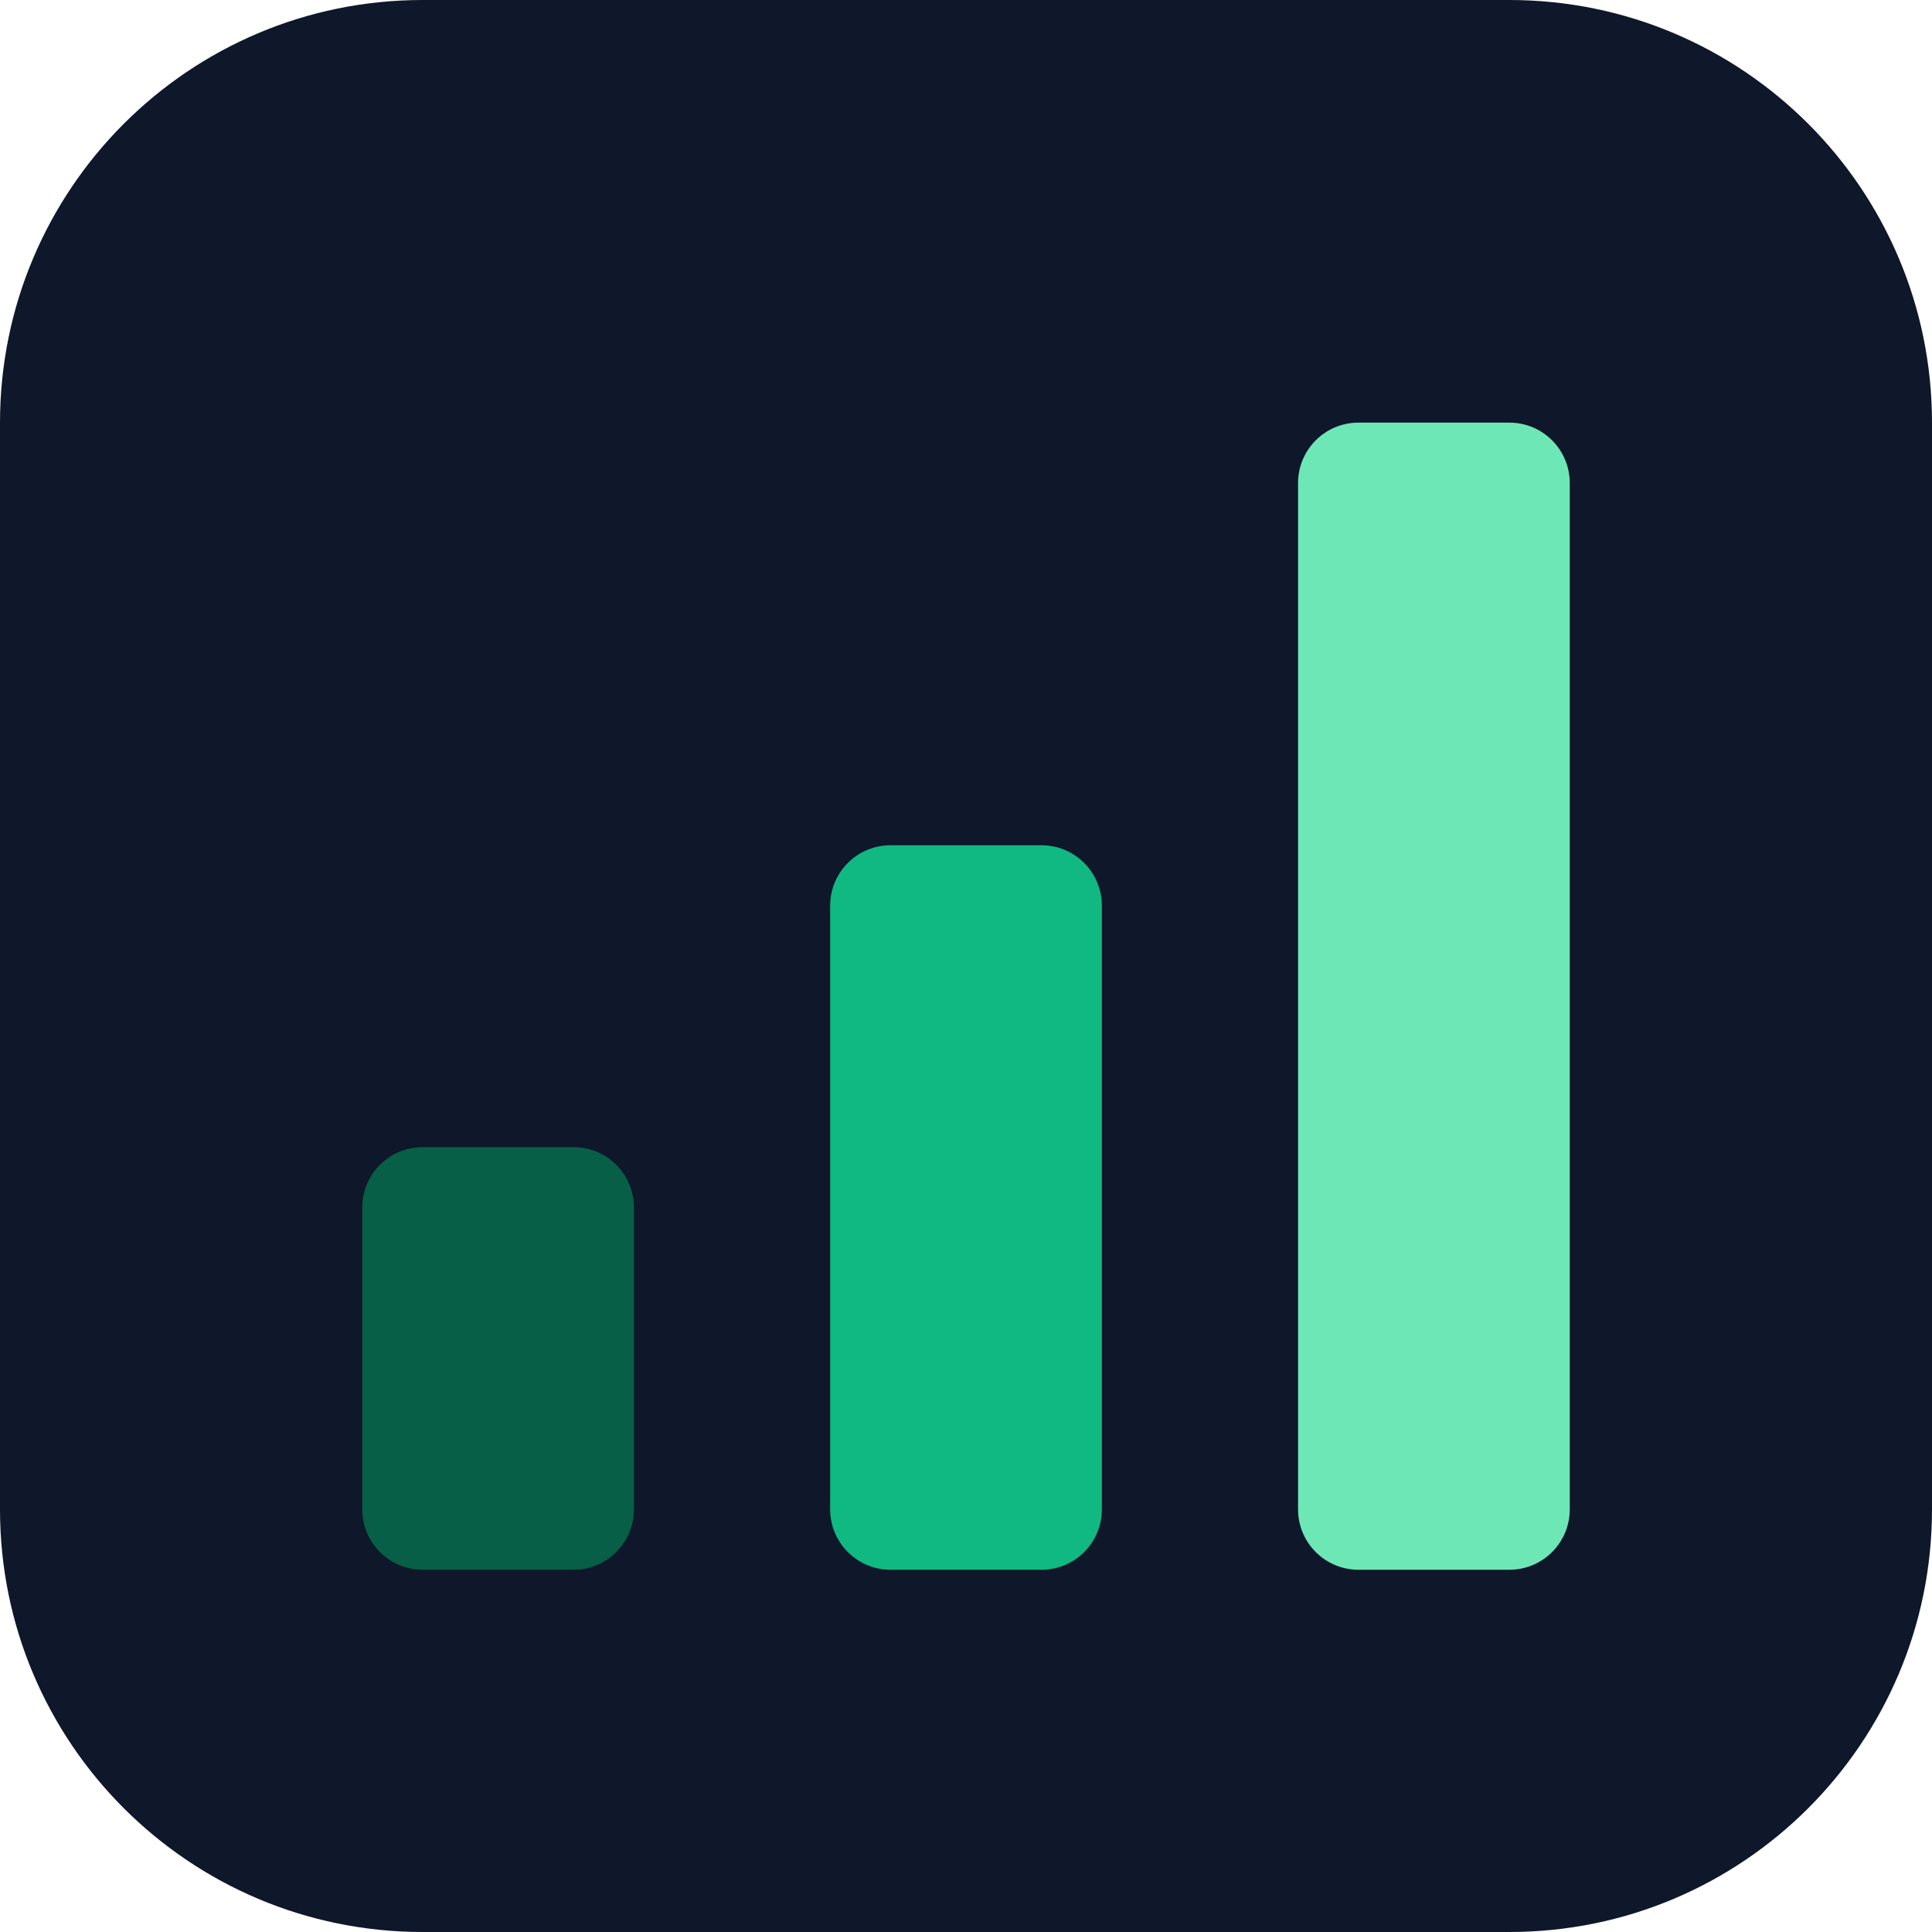
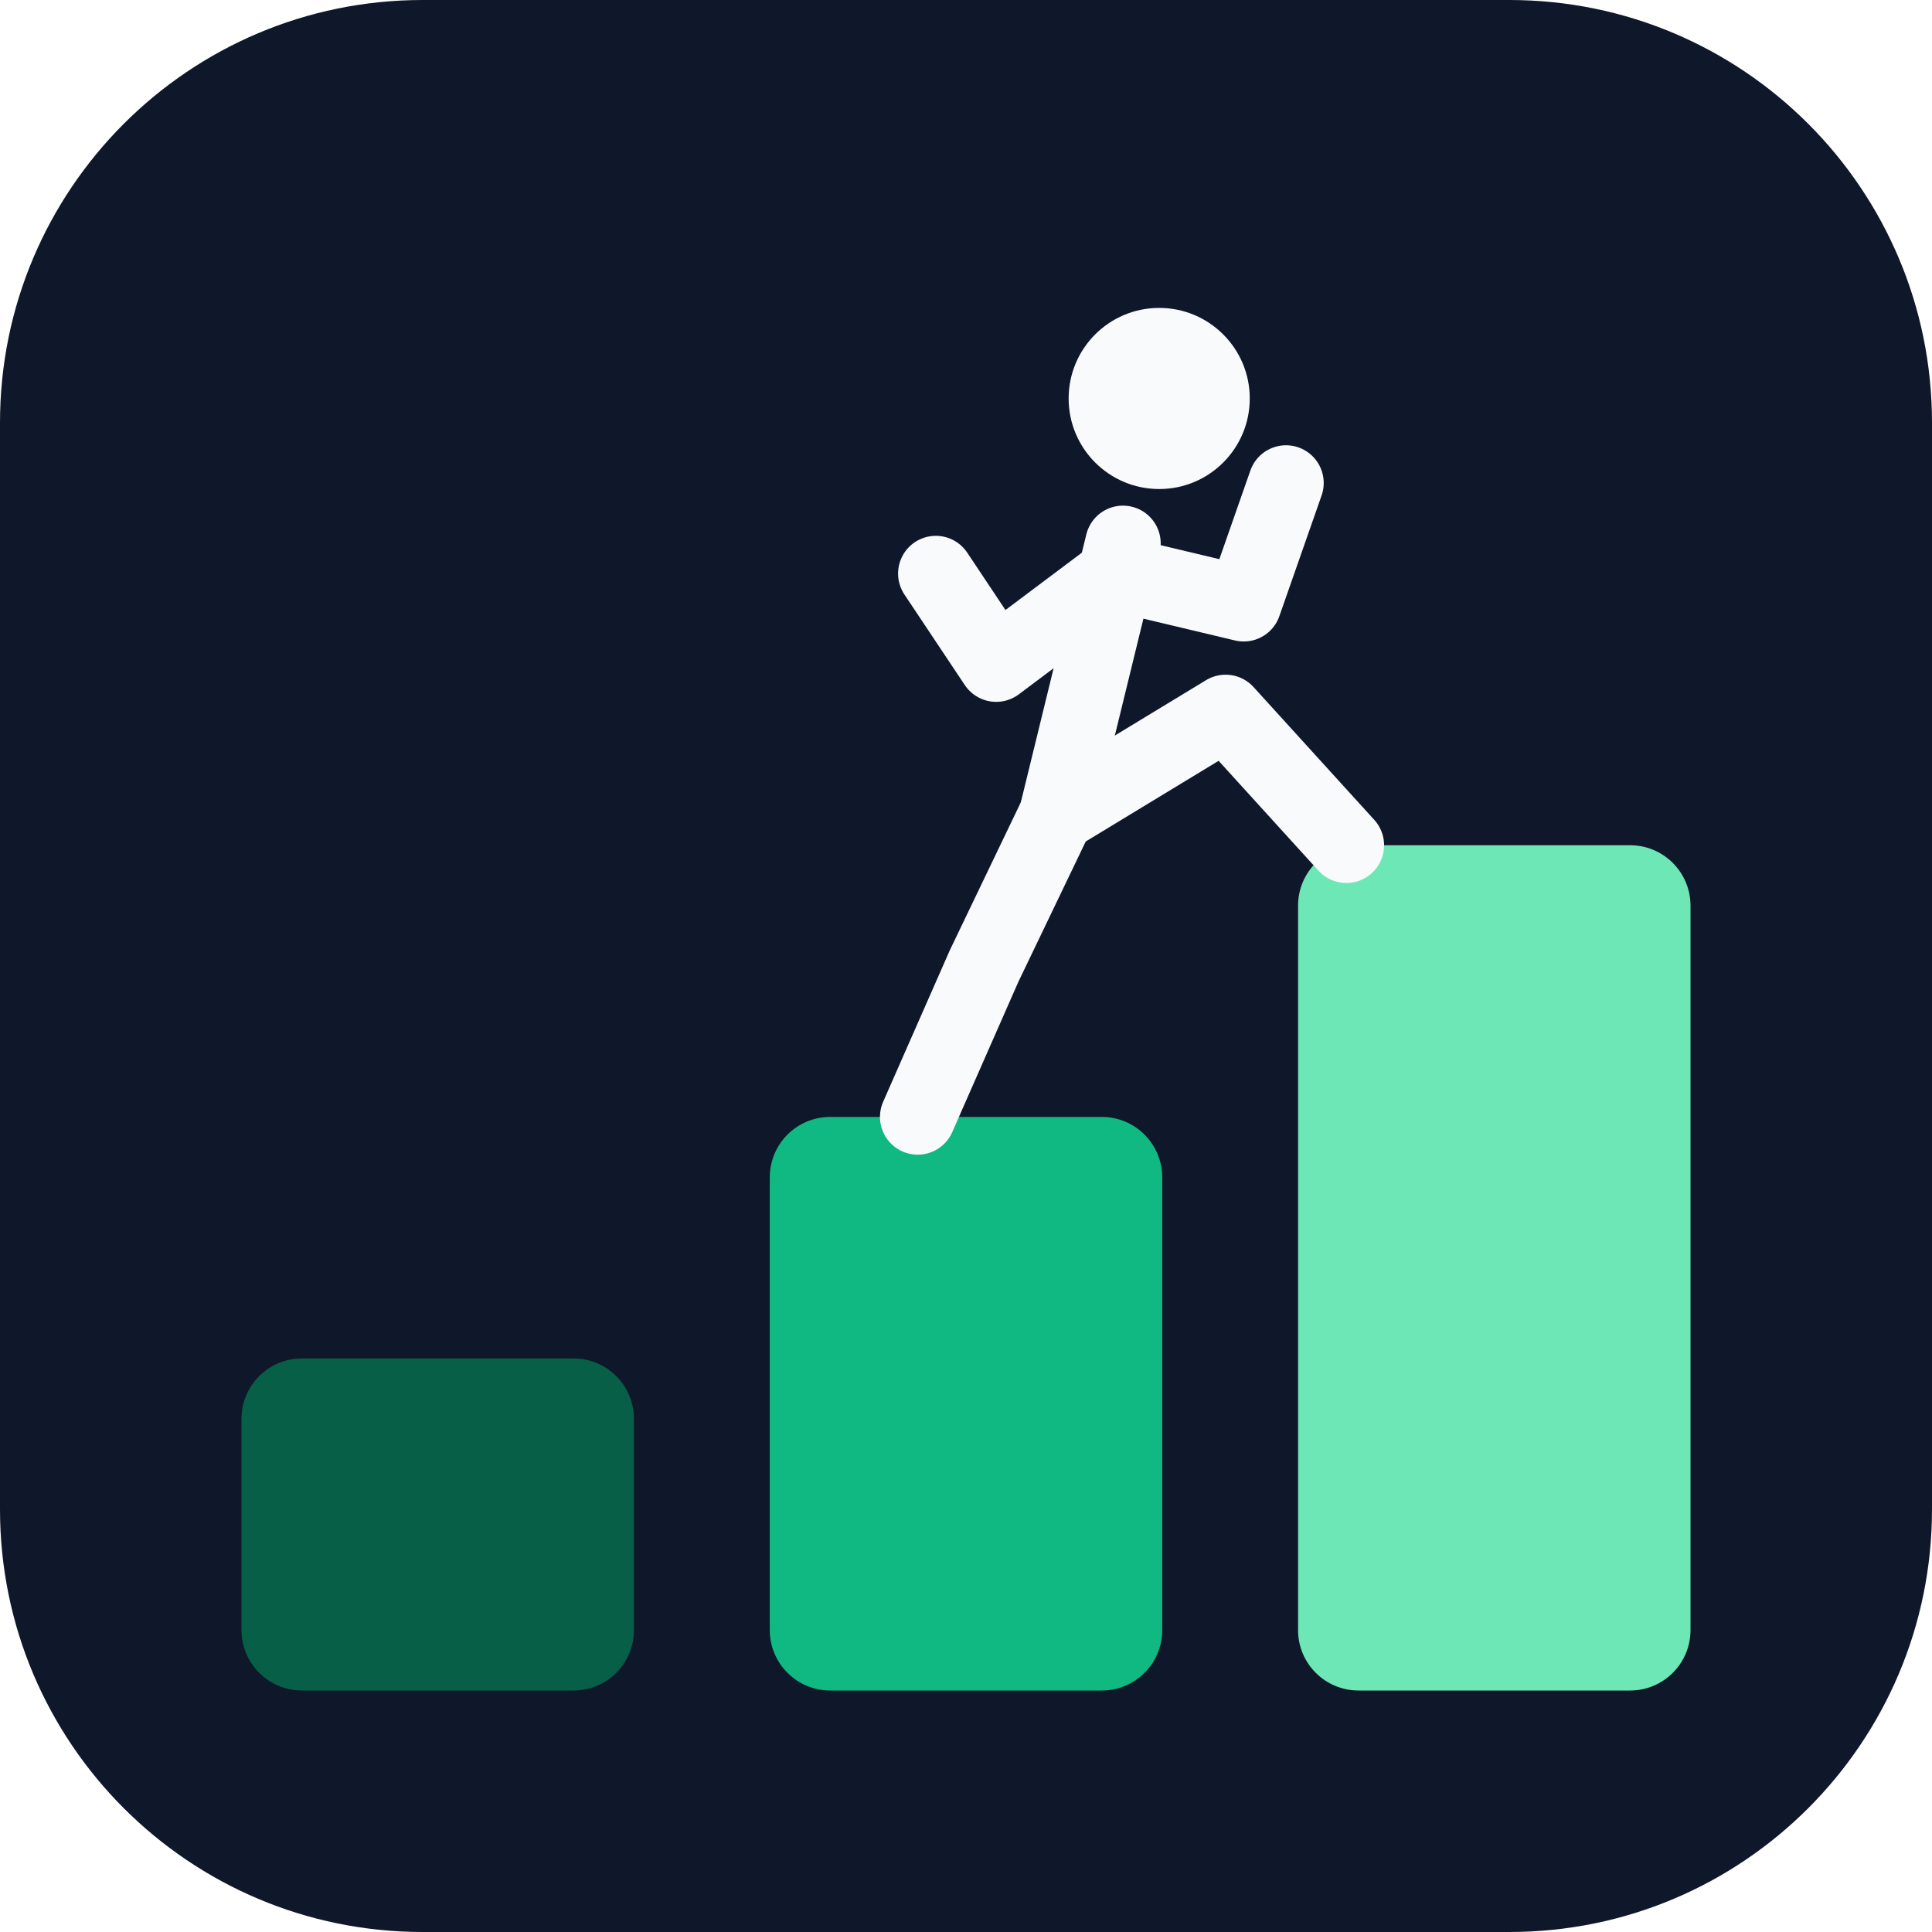
<svg xmlns="http://www.w3.org/2000/svg" viewBox="0 0 64 64">
  <rect width="64" height="64" rx="14" fill="#0f172a" />
-   <rect x="12" y="38" width="9" height="14" rx="2" fill="#065f46" />
-   <rect x="27.5" y="28" width="9" height="24" rx="2" fill="#10b981" />
-   <rect x="43" y="14" width="9" height="38" rx="2" fill="#6ee7b7" />
+   <rect x="8" y="45" width="13" height="11" rx="2" fill="#065f46" />
+   <rect x="25.5" y="37" width="13" height="19" rx="2" fill="#10b981" />
+   <rect x="43" y="28" width="13" height="28" rx="2" fill="#6ee7b7" />
+   <g fill="none" stroke="#f8fafc" stroke-width="2.5" stroke-linecap="round" stroke-linejoin="round">
+     <path d="M35 27 L32.6 32 L30.4 37" />
+     <path d="M35 27 L40.6 23.6 L44.6 28" />
+     <path d="M35 27 L37.2 18" />
+     <path d="M37 19 L41.2 20 L42.6 16" />
+     <path d="M37 19 L33 22 L31 19" />
+   </g>
+   <circle cx="38.4" cy="13.2" r="3" fill="#f8fafc" />
</svg>
